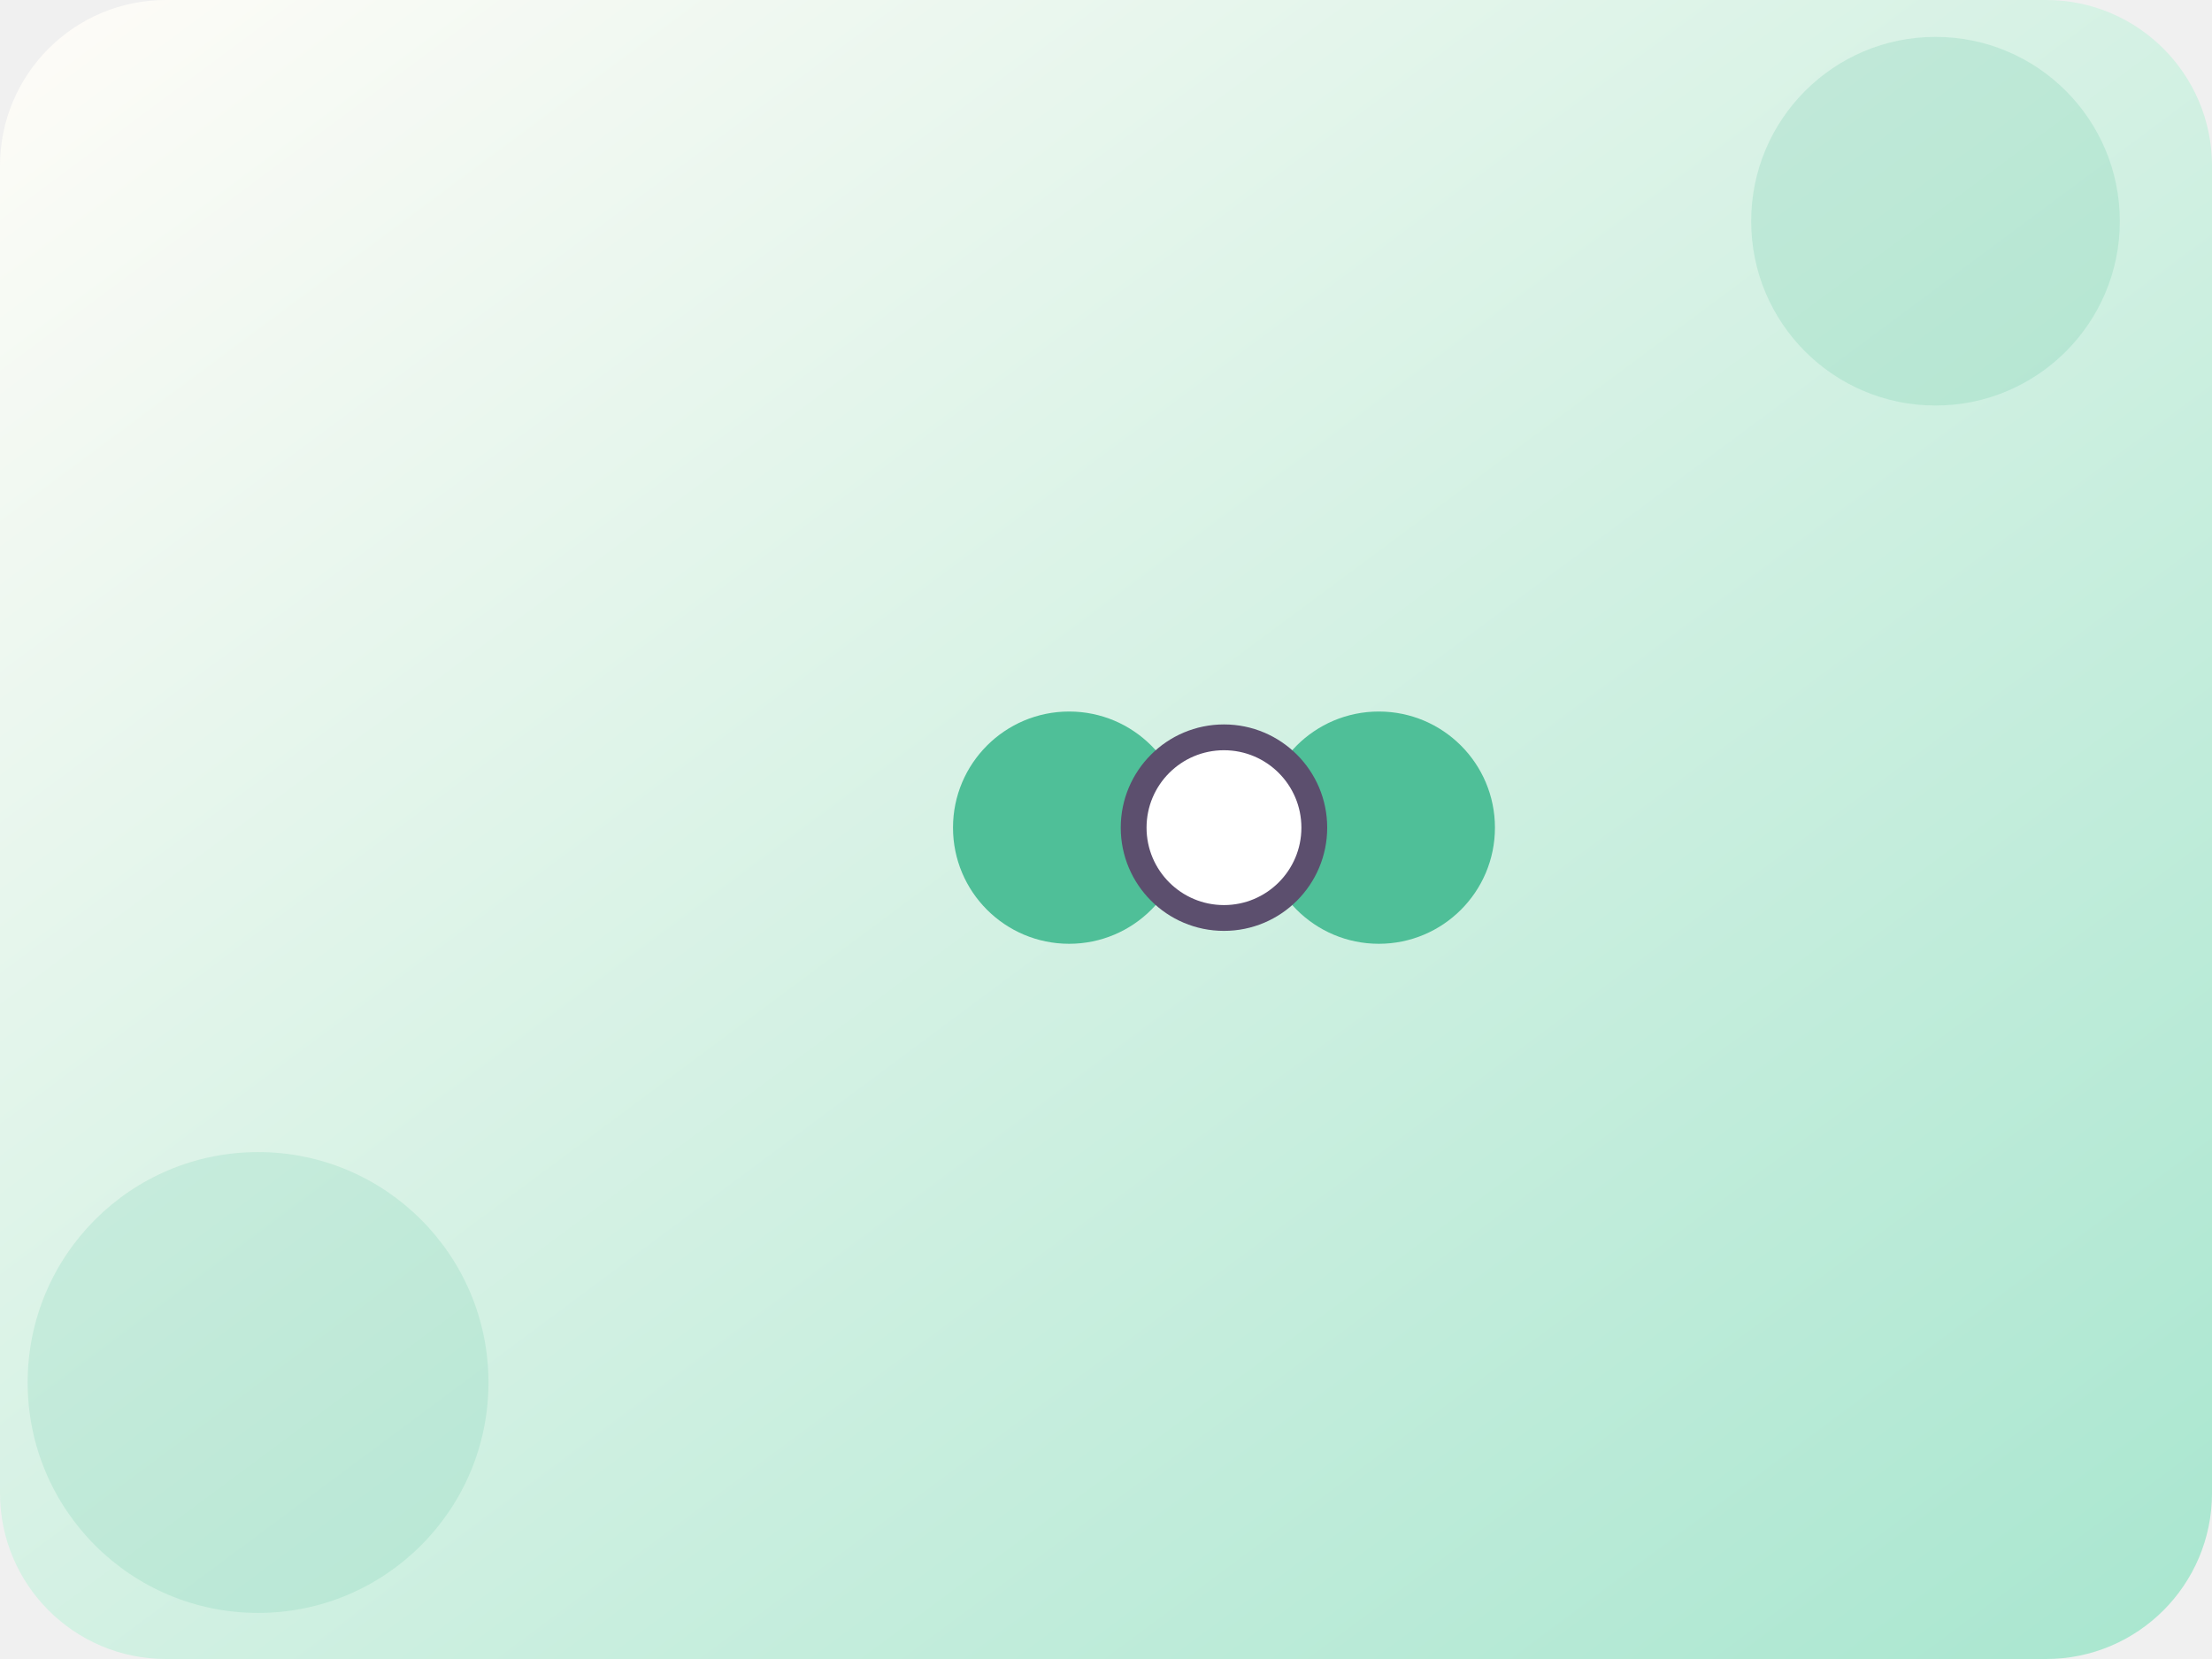
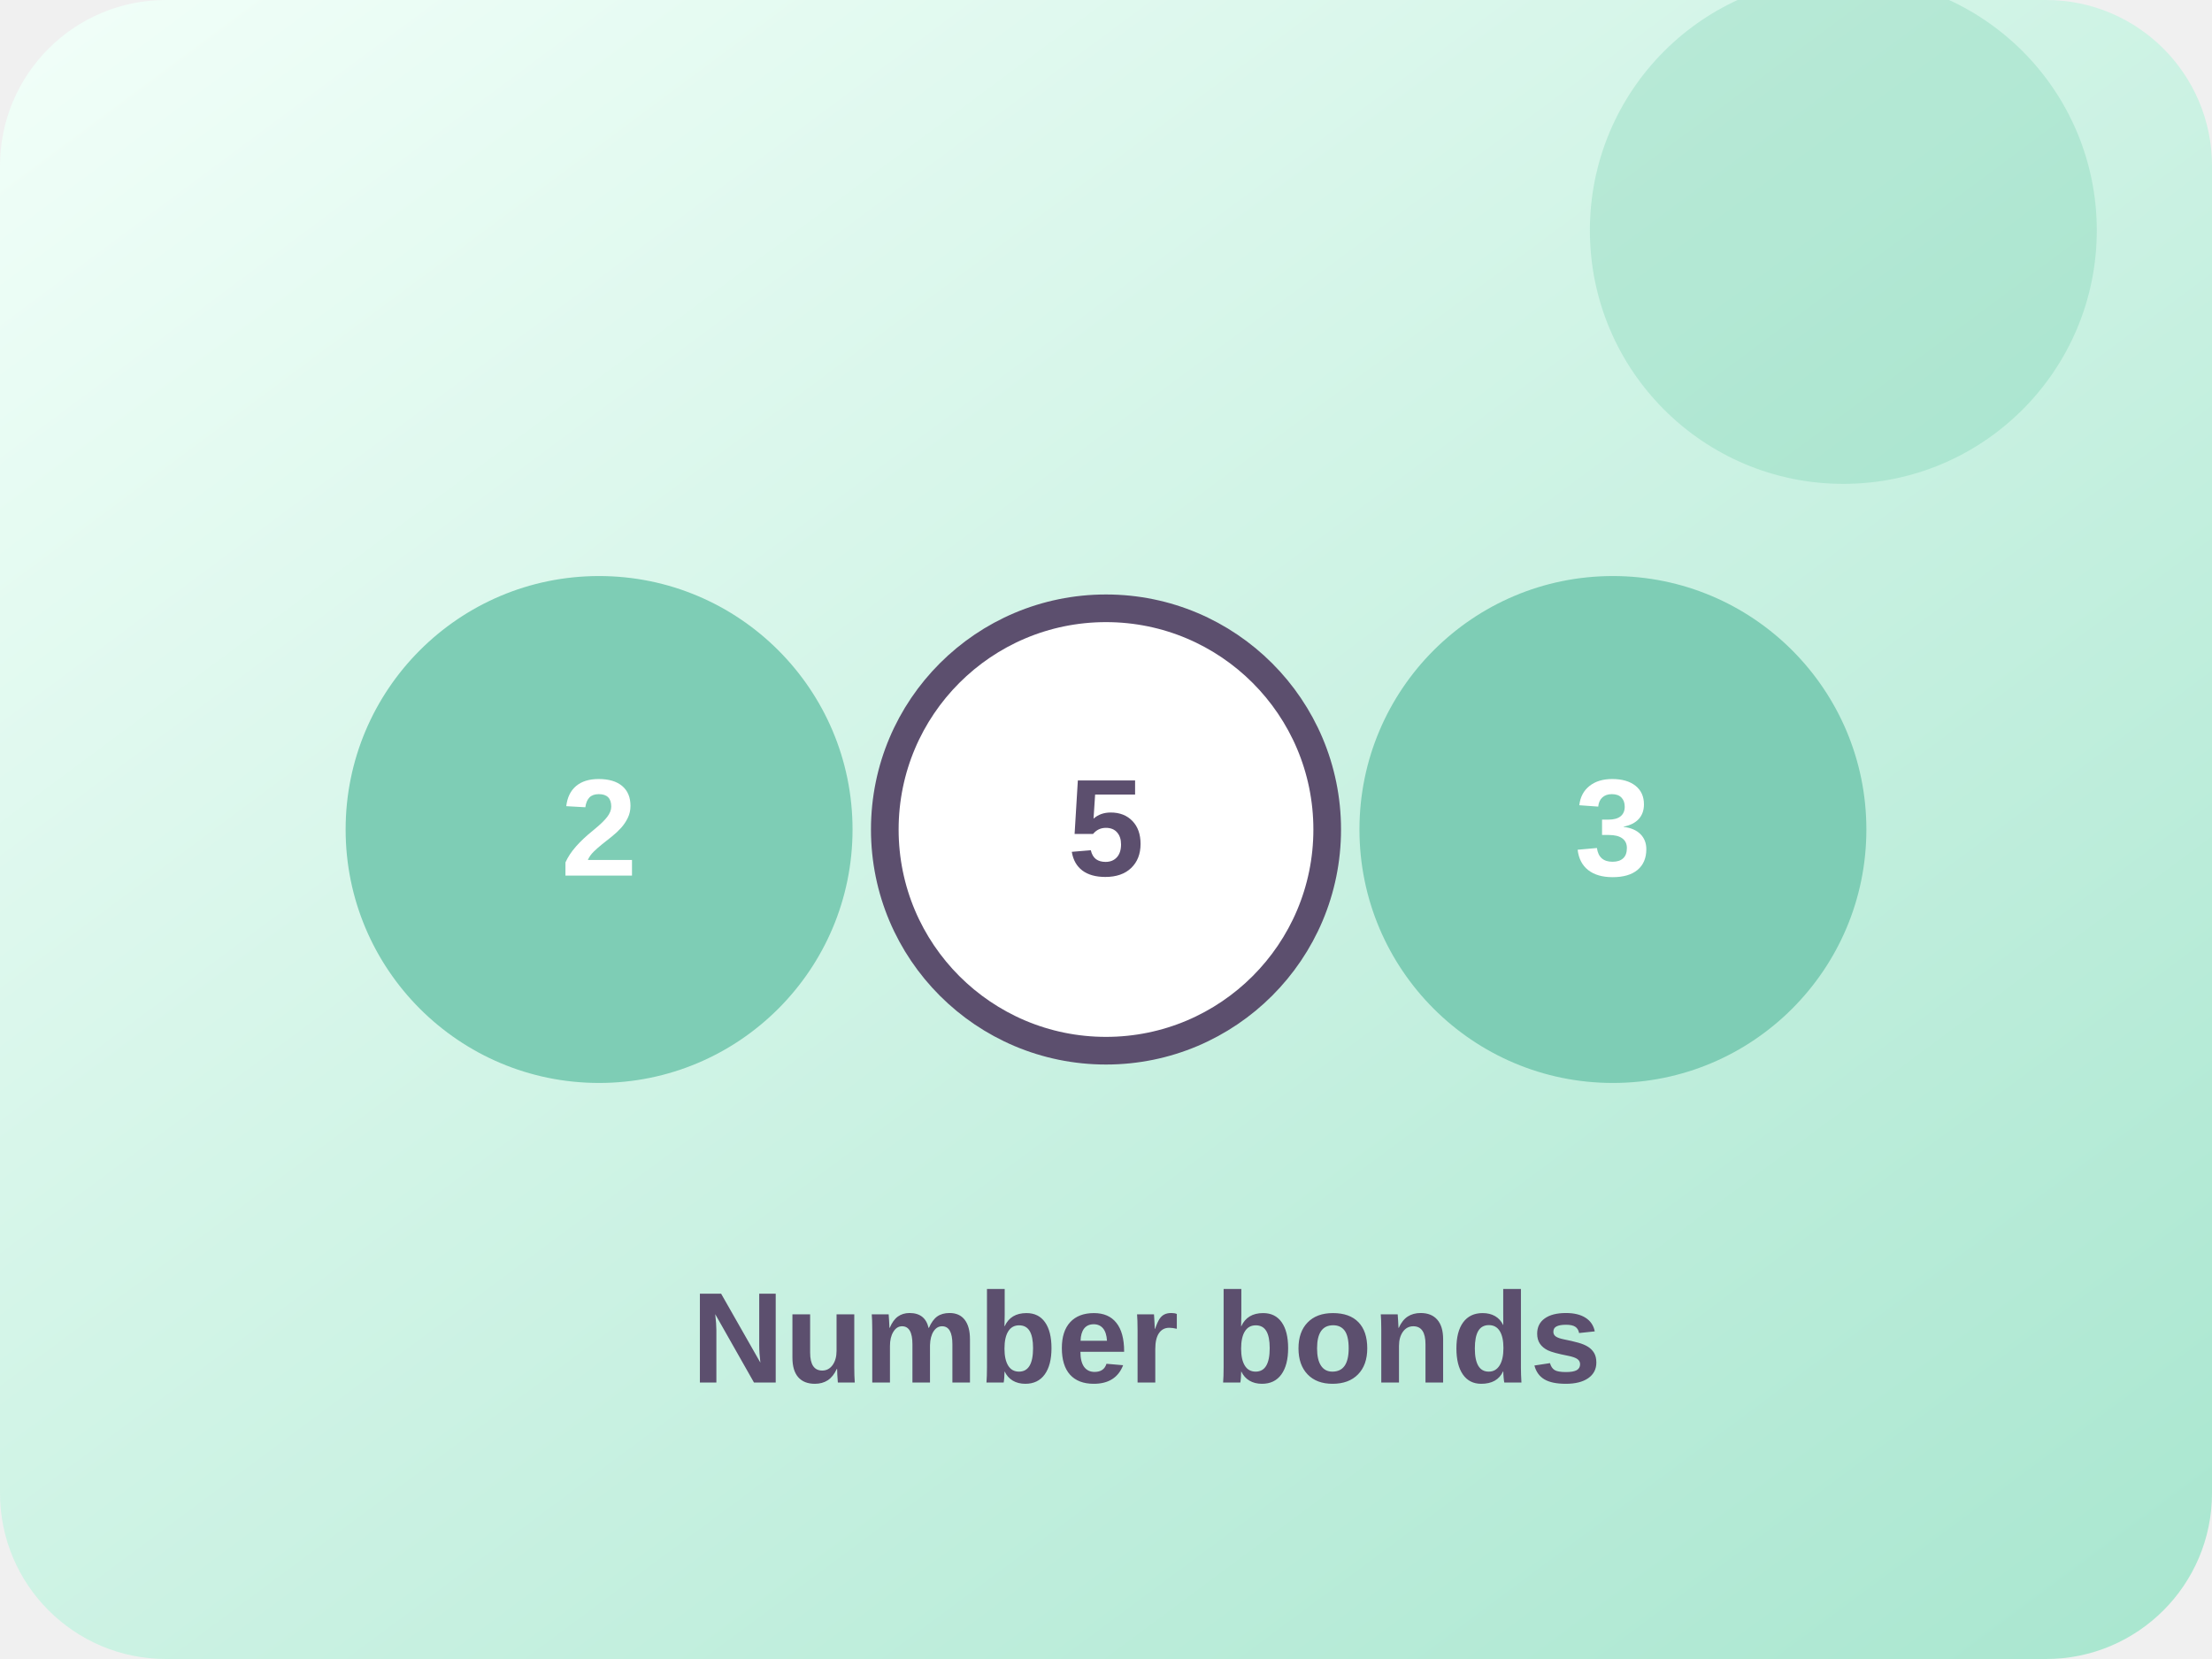
- <svg xmlns="http://www.w3.org/2000/svg" width="480" height="360" viewBox="0 0 480 360" role="img">
+ <svg xmlns="http://www.w3.org/2000/svg" width="480" height="360" viewBox="0 0 480 360" fill="none">
  <defs>
-     <linearGradient id="gmath_patterns_relationships" x1="0" y1="0" x2="1" y2="1">
-       <stop offset="0%" stop-color="#FFFCF8" />
+     <linearGradient id="g_mathpatternsrelationships" x1="0" y1="0" x2="1" y2="1">
+       <stop offset="0%" stop-color="#F2FFF9" />
      <stop offset="100%" stop-color="#A8E6CF" />
    </linearGradient>
  </defs>
-   <rect width="480" height="360" rx="36" fill="url(#gmath_patterns_relationships)" />
-   <circle cx="420" cy="48" r="40" fill="#4FBF98" opacity="0.18" />
-   <circle cx="56" cy="300" r="50" fill="#4FBF98" opacity="0.16" />
-   <g transform="translate(176,90) scale(1.4)">
-     <circle cx="40" cy="64" r="18" fill="#4FBF98" />
-     <circle cx="88" cy="64" r="18" fill="#4FBF98" />
-     <circle cx="64" cy="64" r="14" fill="#fff" stroke="#5C4F6E" stroke-width="4" />
-   </g>
+   <rect width="480" height="360" rx="36" fill="url(#g_mathpatternsrelationships)" />
+   <circle cx="400" cy="50" r="55" fill="#4FBF98" opacity="0.22" />
+   <circle cx="130" cy="180" r="55" fill="#7ECDB5" />
+   <text x="130" y="190" text-anchor="middle" font-family="Nunito, Arial, sans-serif" font-size="30" font-weight="800" fill="#fff">2</text>
+   <circle cx="350" cy="180" r="55" fill="#7ECDB5" />
+   <text x="350" y="190" text-anchor="middle" font-family="Nunito, Arial, sans-serif" font-size="30" font-weight="800" fill="#fff">3</text>
+   <circle cx="240" cy="180" r="48" fill="#fff" stroke="#5C4F6E" stroke-width="6" />
+   <text x="240" y="190" text-anchor="middle" font-family="Nunito, Arial, sans-serif" font-size="30" font-weight="800" fill="#5C4F6E">5</text>
+   <text x="150" y="300" font-family="Nunito, Arial, sans-serif" font-size="28" font-weight="800" fill="#5C4F6E">Number bonds</text>
</svg>
